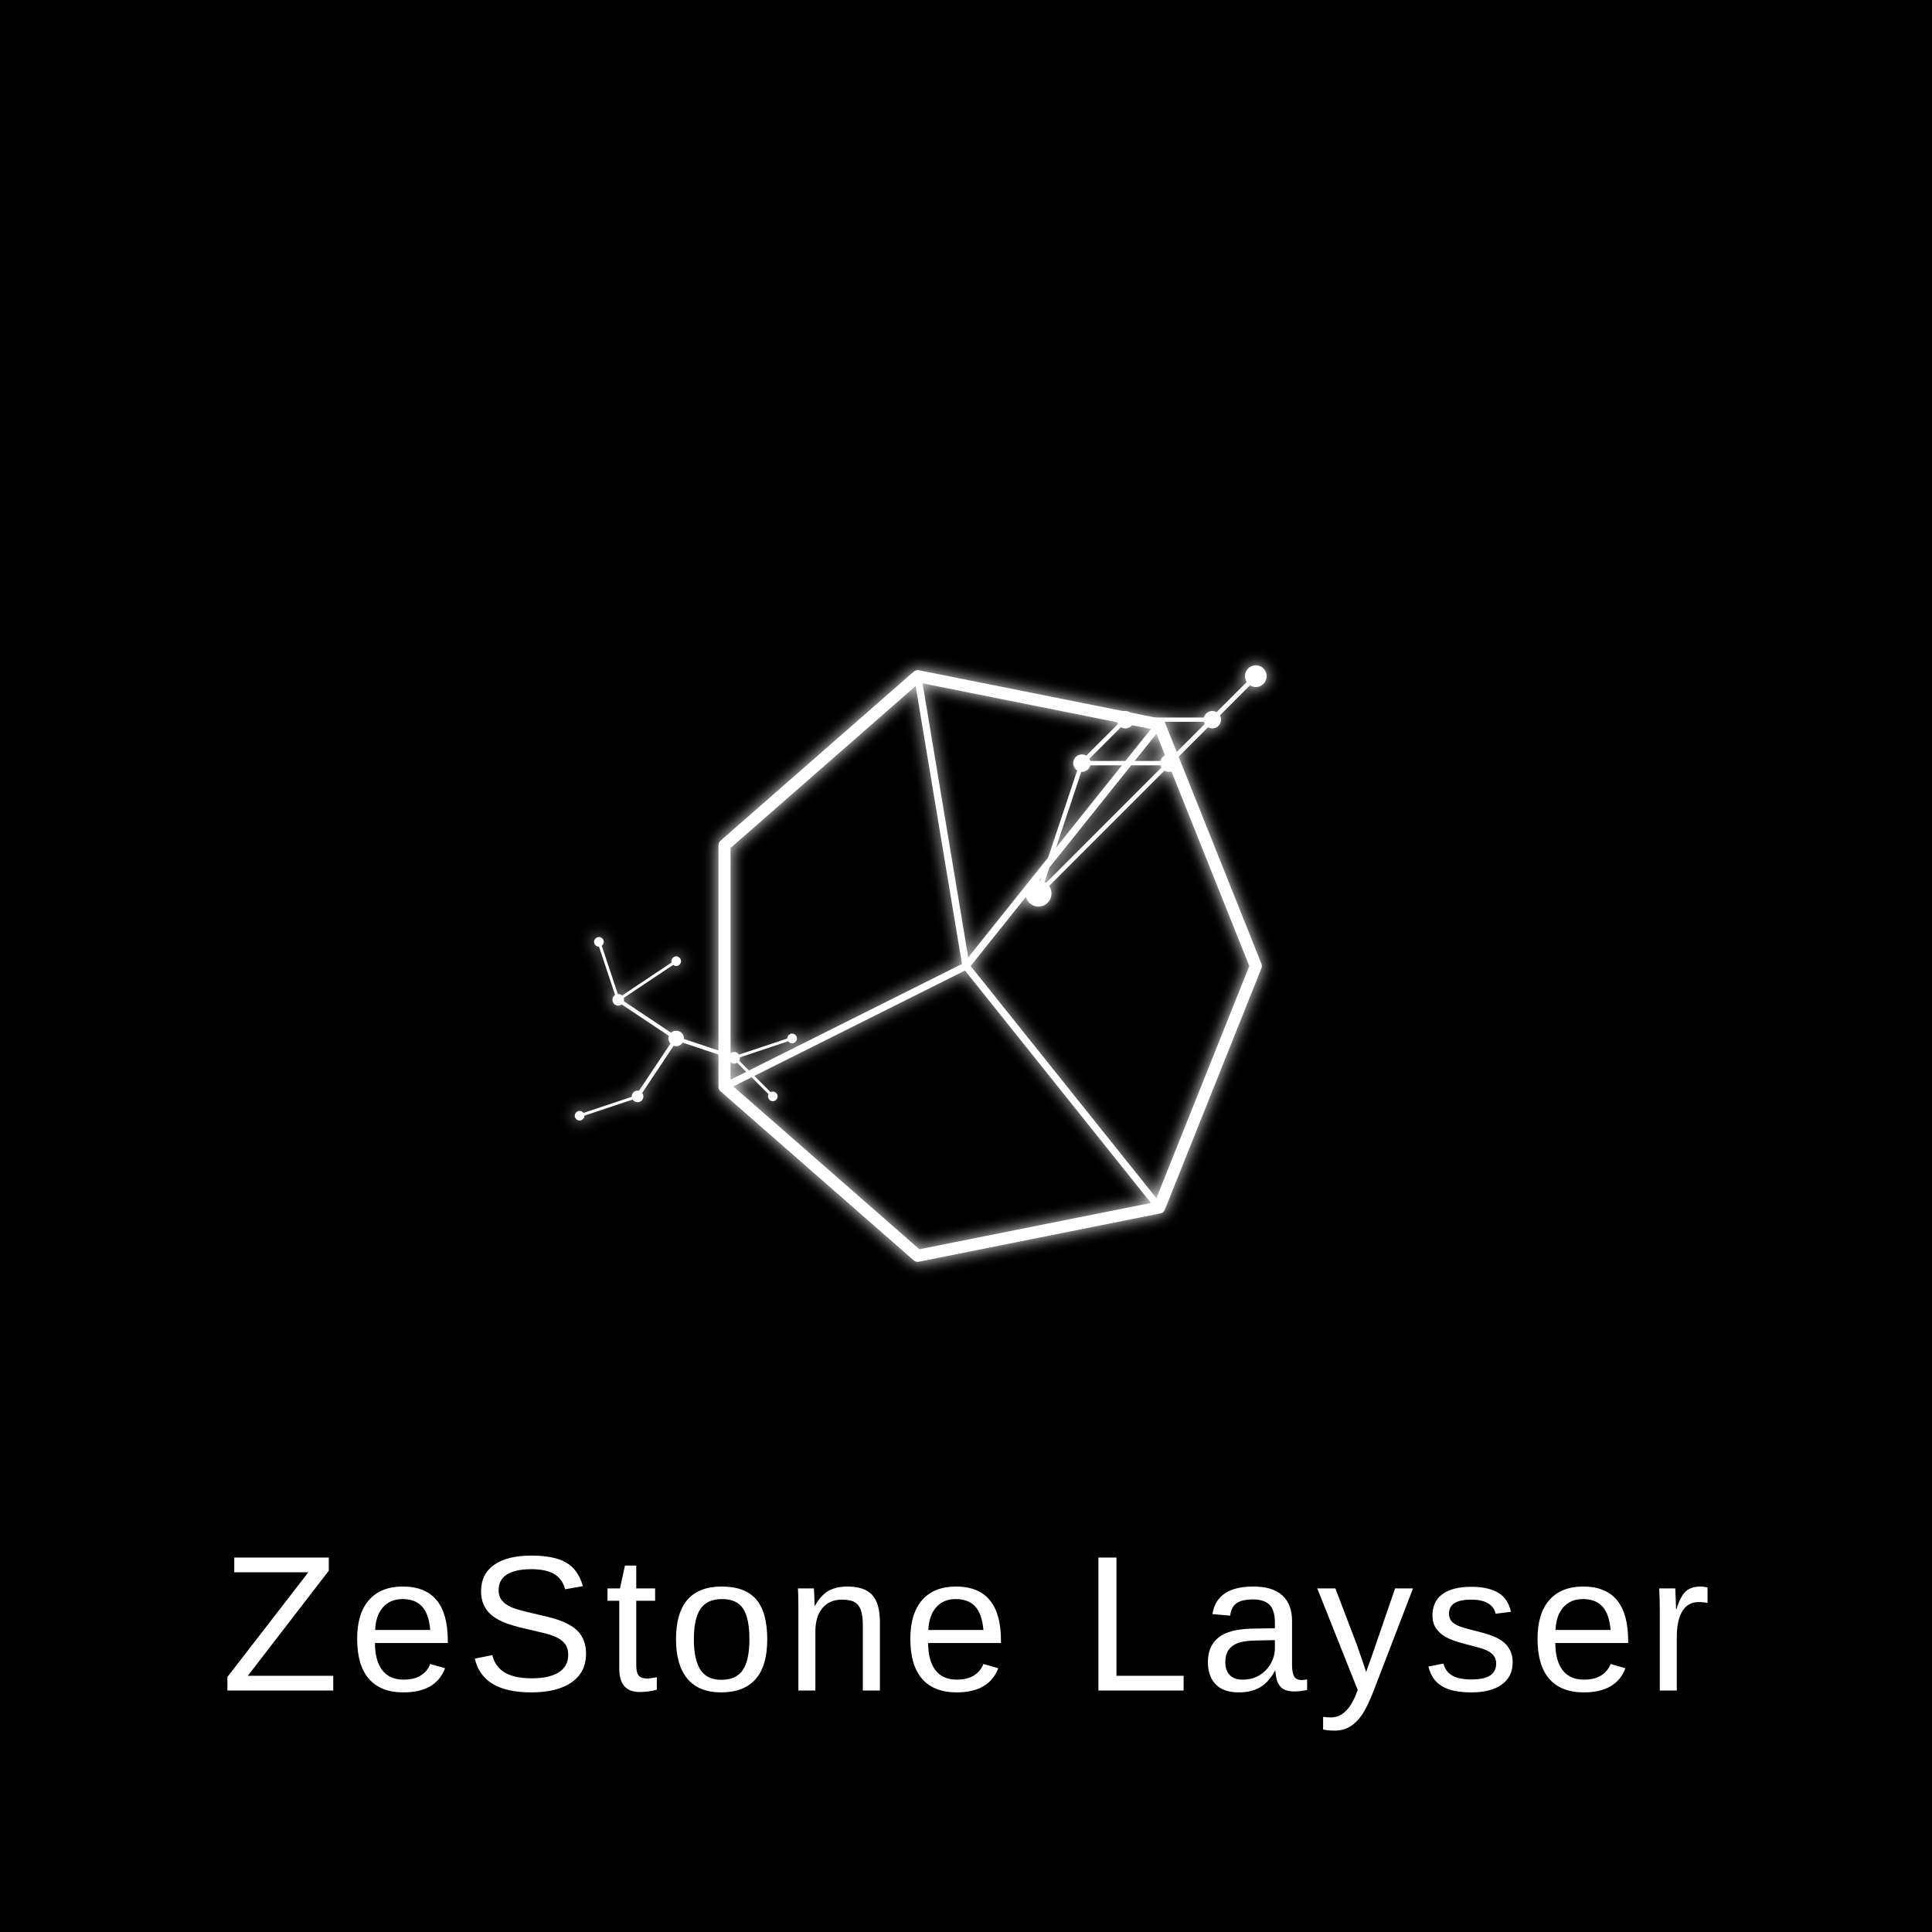
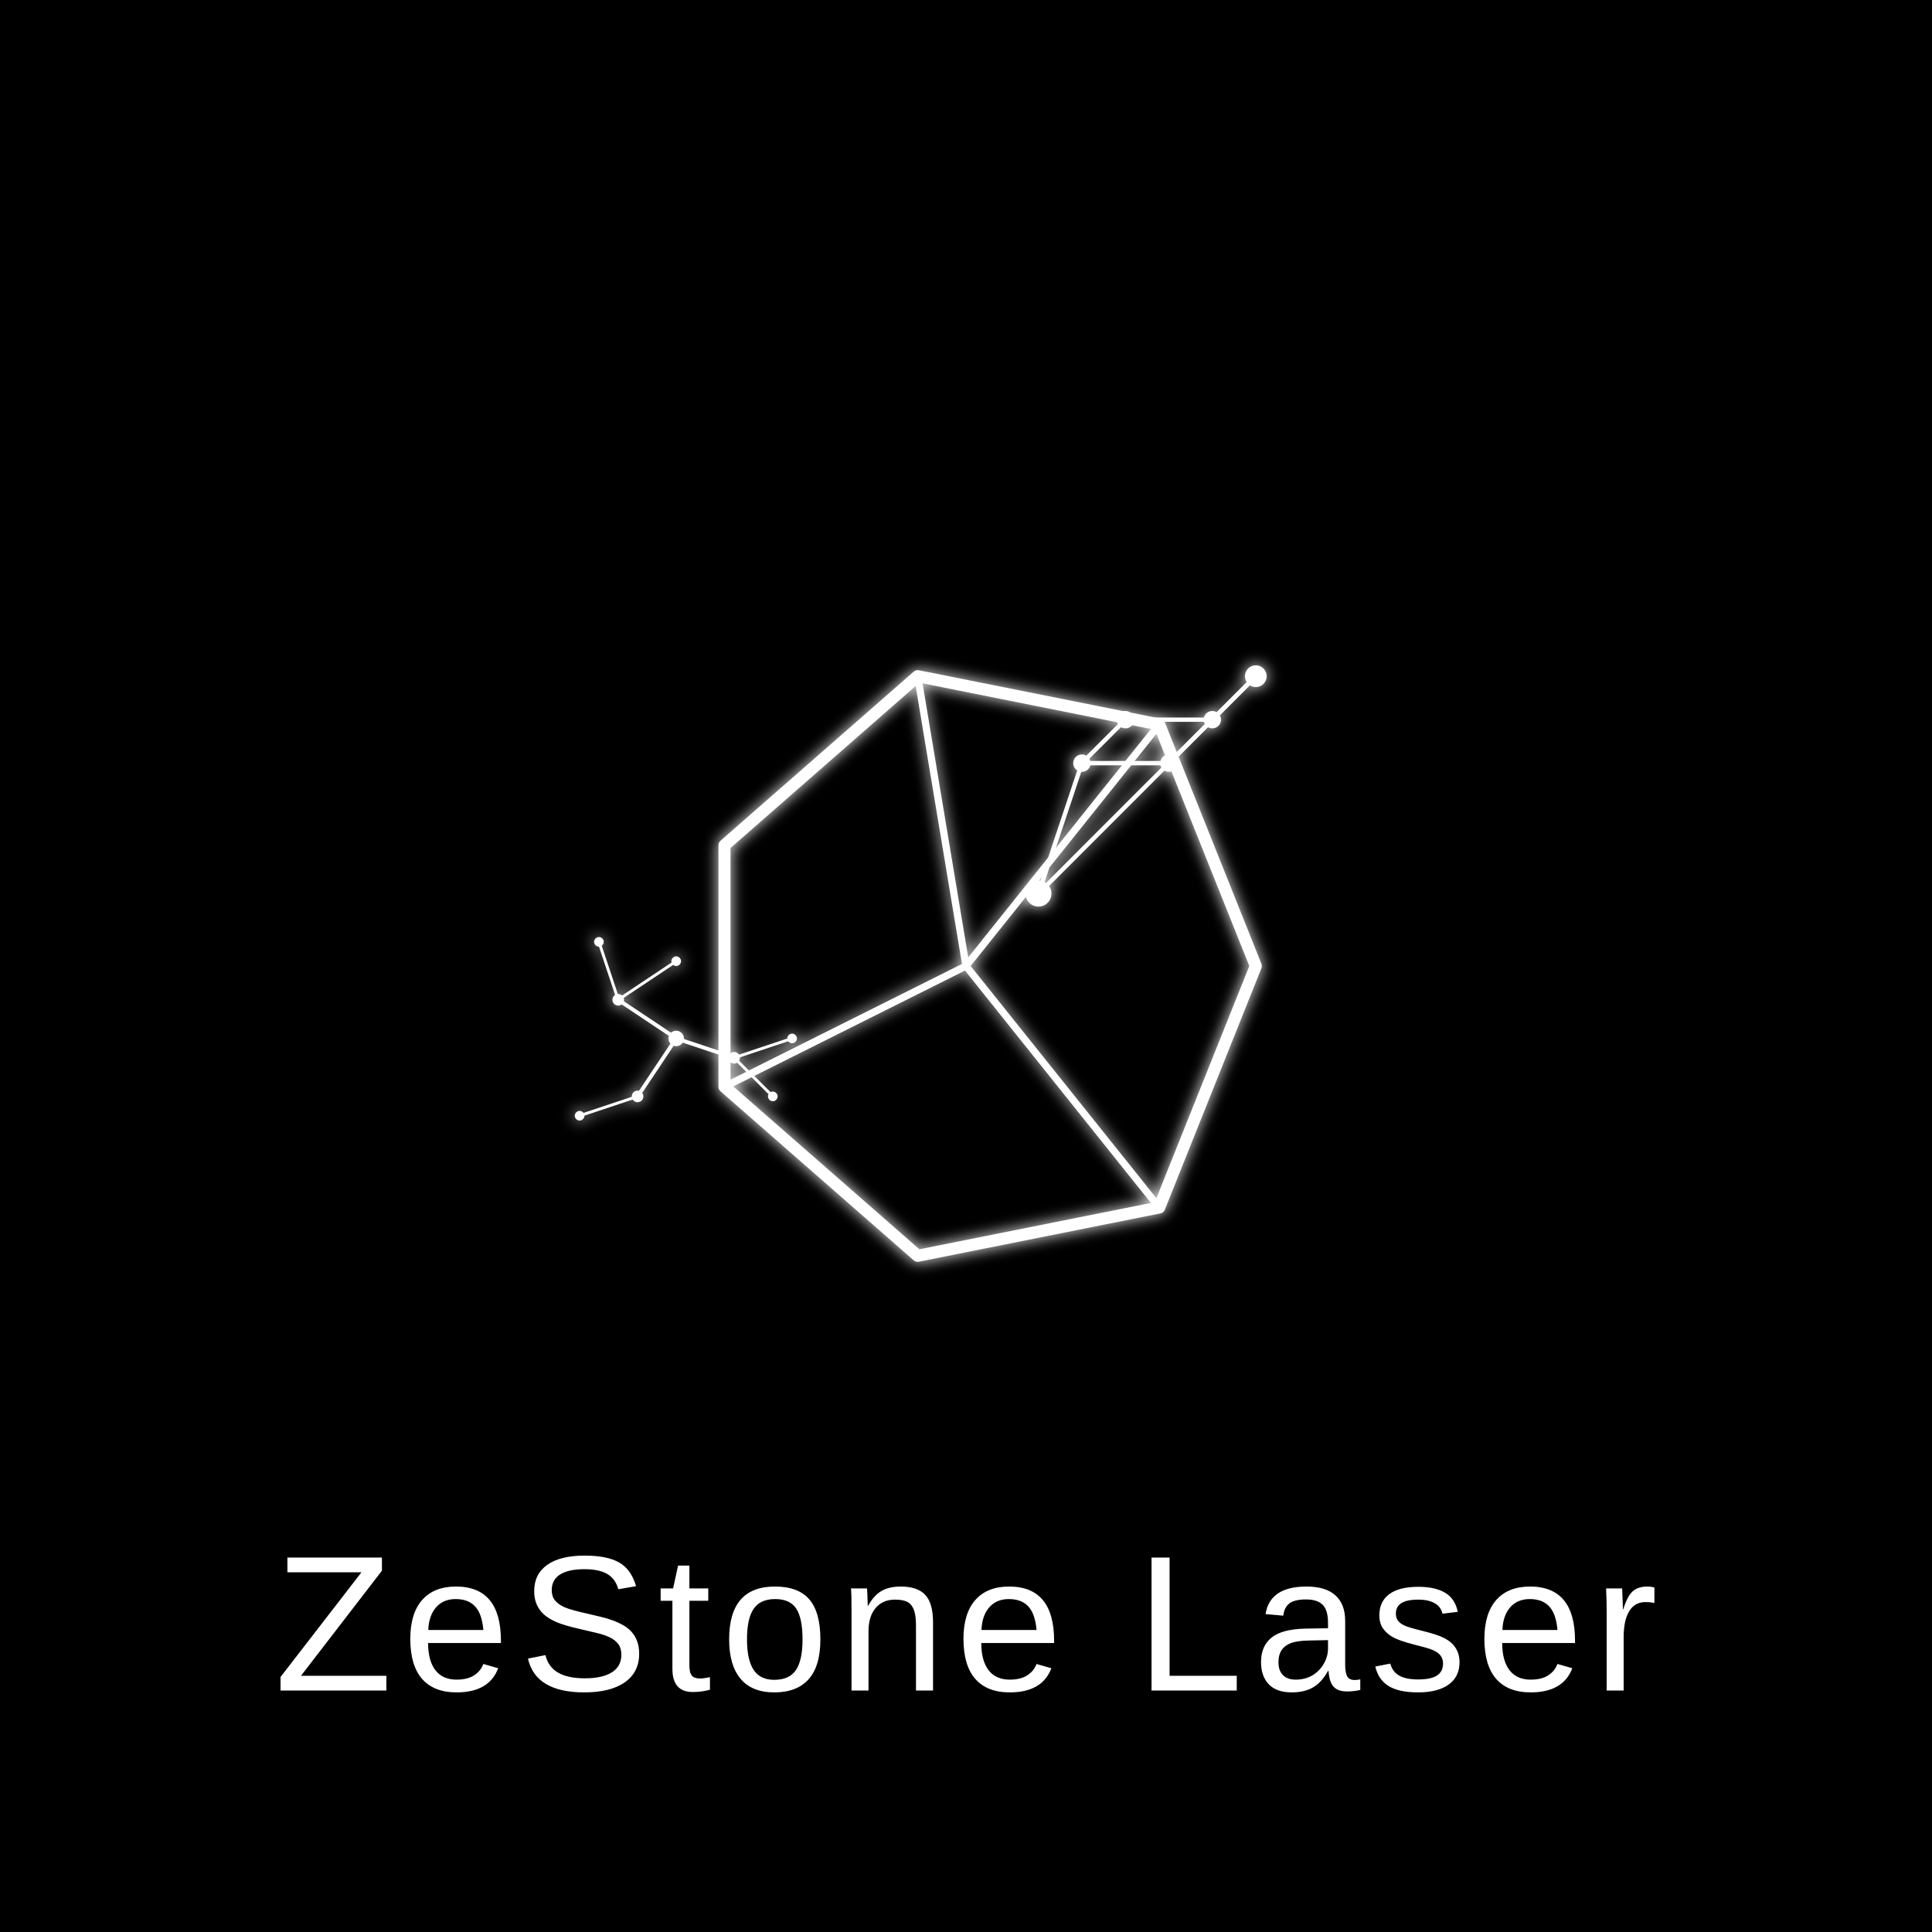
<svg xmlns="http://www.w3.org/2000/svg" width="800" height="800" viewBox="0 0 800 800">
  <rect width="100%" height="100%" fill="#000000" />
  <defs>
    <filter id="glow" x="-50%" y="-50%" width="200%" height="200%">
      <feGaussianBlur stdDeviation="3" result="coloredBlur" />
      <feMerge>
        <feMergeNode in="coloredBlur" />
        <feMergeNode in="SourceGraphic" />
      </feMerge>
    </filter>
  </defs>
  <g filter="url(#glow)" stroke="#FFFFFF" fill="none" stroke-linecap="round" stroke-linejoin="round">
    <path d="M300,350 L380,280 L480,300 L520,400 L480,500 L380,520 L300,450 Z" stroke-width="5" />
    <path d="M380,280 L400,400 L300,450" stroke-width="3" />
    <path d="M480,300 L400,400 L480,500" stroke-width="3" />
    <g transform="translate(280, 430) scale(0.8)" stroke-width="2">
      <circle cx="0" cy="0" r="3" fill="#FFFFFF" />
      <path d="M0,0 L-30,-20" />
      <path d="M0,0 L-20,30" />
      <path d="M0,0 L30,10" />
      <path d="M-30,-20 L-40,-50" stroke-width="1.5" />
      <path d="M-30,-20 L0,-40" stroke-width="1.5" />
      <path d="M-20,30 L-50,40" stroke-width="1.5" />
      <path d="M30,10 L60,0" stroke-width="1.5" />
      <path d="M30,10 L50,30" stroke-width="1.5" />
      <circle cx="-30" cy="-20" r="2" fill="#FFFFFF" />
      <circle cx="-20" cy="30" r="2" fill="#FFFFFF" />
      <circle cx="30" cy="10" r="2" fill="#FFFFFF" />
      <circle cx="-40" cy="-50" r="1.5" fill="#FFFFFF" />
      <circle cx="0" cy="-40" r="1.5" fill="#FFFFFF" />
      <circle cx="-50" cy="40" r="1.5" fill="#FFFFFF" />
      <circle cx="60" cy="0" r="1.5" fill="#FFFFFF" />
      <circle cx="50" cy="30" r="1.5" fill="#FFFFFF" />
    </g>
    <g transform="translate(520, 280) scale(0.9)" stroke-width="2">
      <line x1="0" y1="0" x2="-100" y2="100" stroke-width="2" />
      <circle cx="0" cy="0" r="4" fill="#FFFFFF" />
      <circle cx="-20" cy="20" r="3" fill="#FFFFFF" />
      <circle cx="-40" cy="40" r="3" fill="#FFFFFF" />
      <circle cx="-60" cy="20" r="3" fill="#FFFFFF" />
      <circle cx="-80" cy="40" r="3" fill="#FFFFFF" />
      <circle cx="-100" cy="100" r="5" fill="#FFFFFF" />
      <line x1="0" y1="0" x2="-20" y2="20" />
      <line x1="-20" y1="20" x2="-40" y2="40" />
      <line x1="-20" y1="20" x2="-60" y2="20" />
      <line x1="-40" y1="40" x2="-80" y2="40" />
      <line x1="-60" y1="20" x2="-80" y2="40" />
      <line x1="-80" y1="40" x2="-100" y2="100" />
    </g>
  </g>
  <text x="50%" y="700" text-anchor="middle" fill="#FFFFFF" font-family="Arial, Helvetica, sans-serif" font-size="80" font-weight="300" letter-spacing="4">
-     ZeStone Layser
+     ZeStone Laser
  </text>
</svg>
